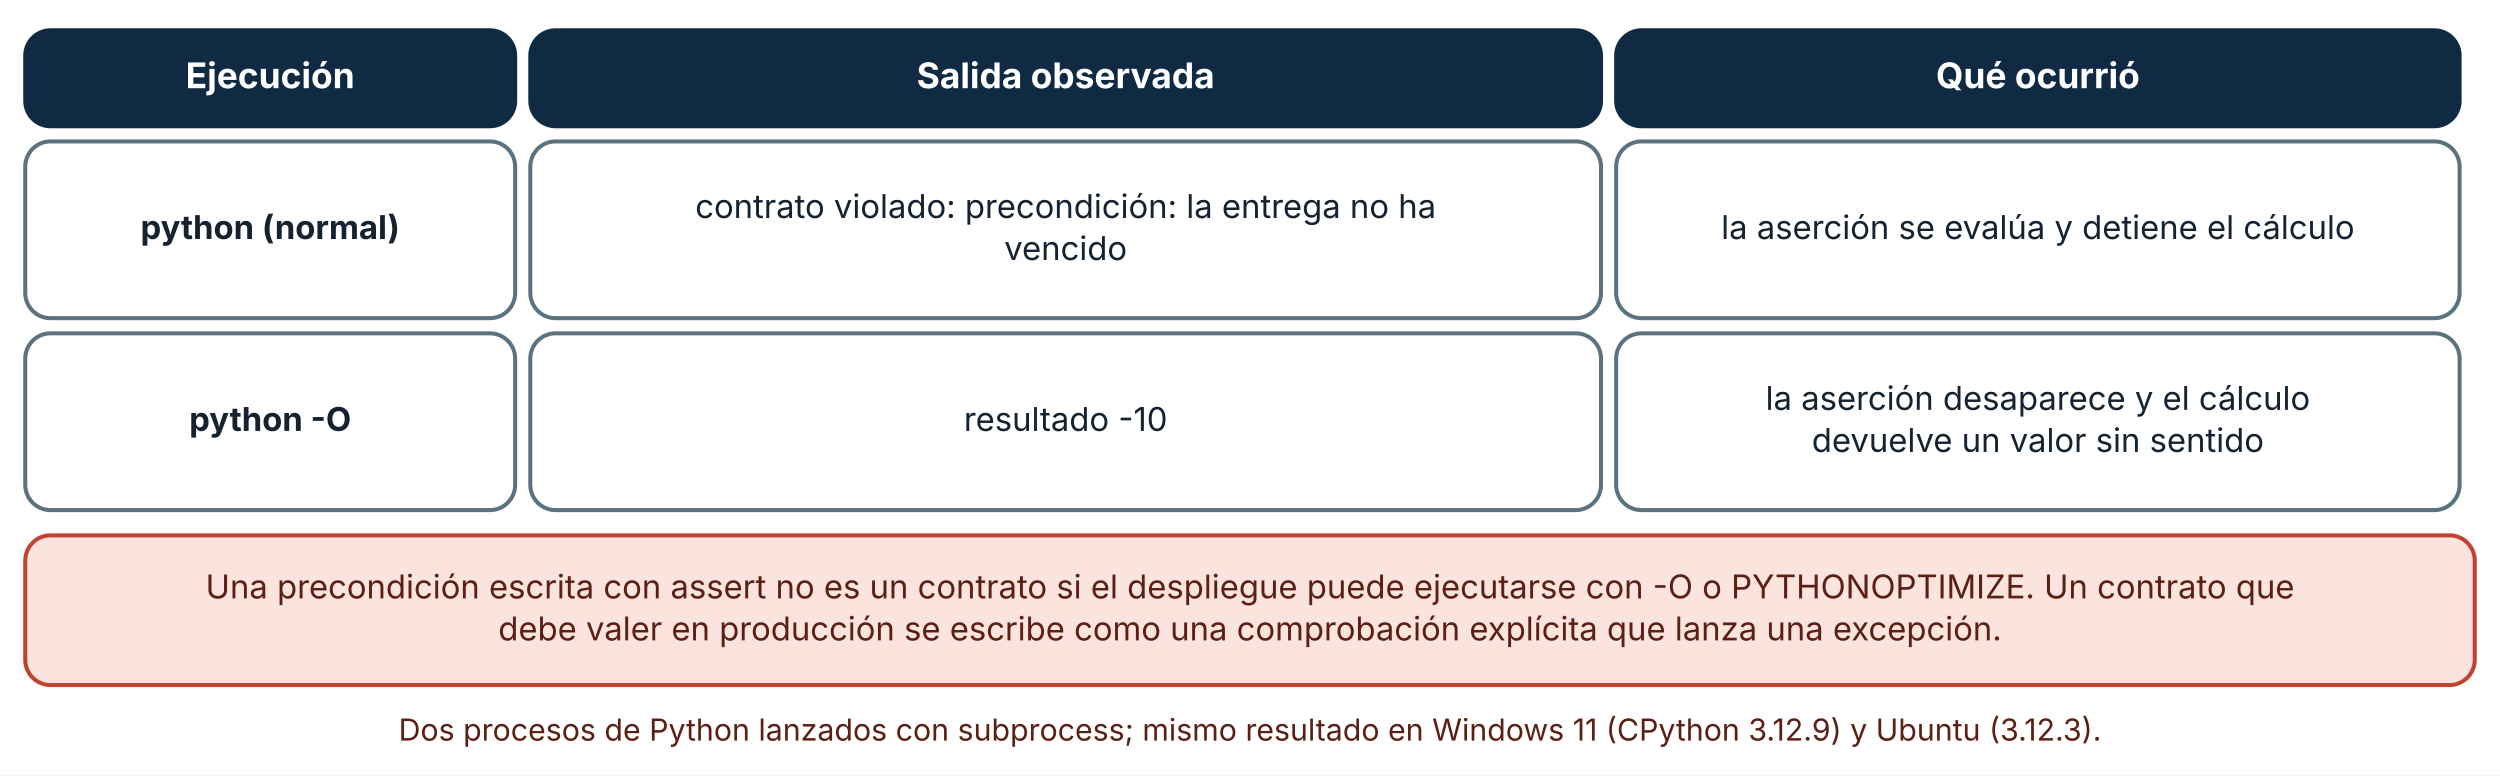
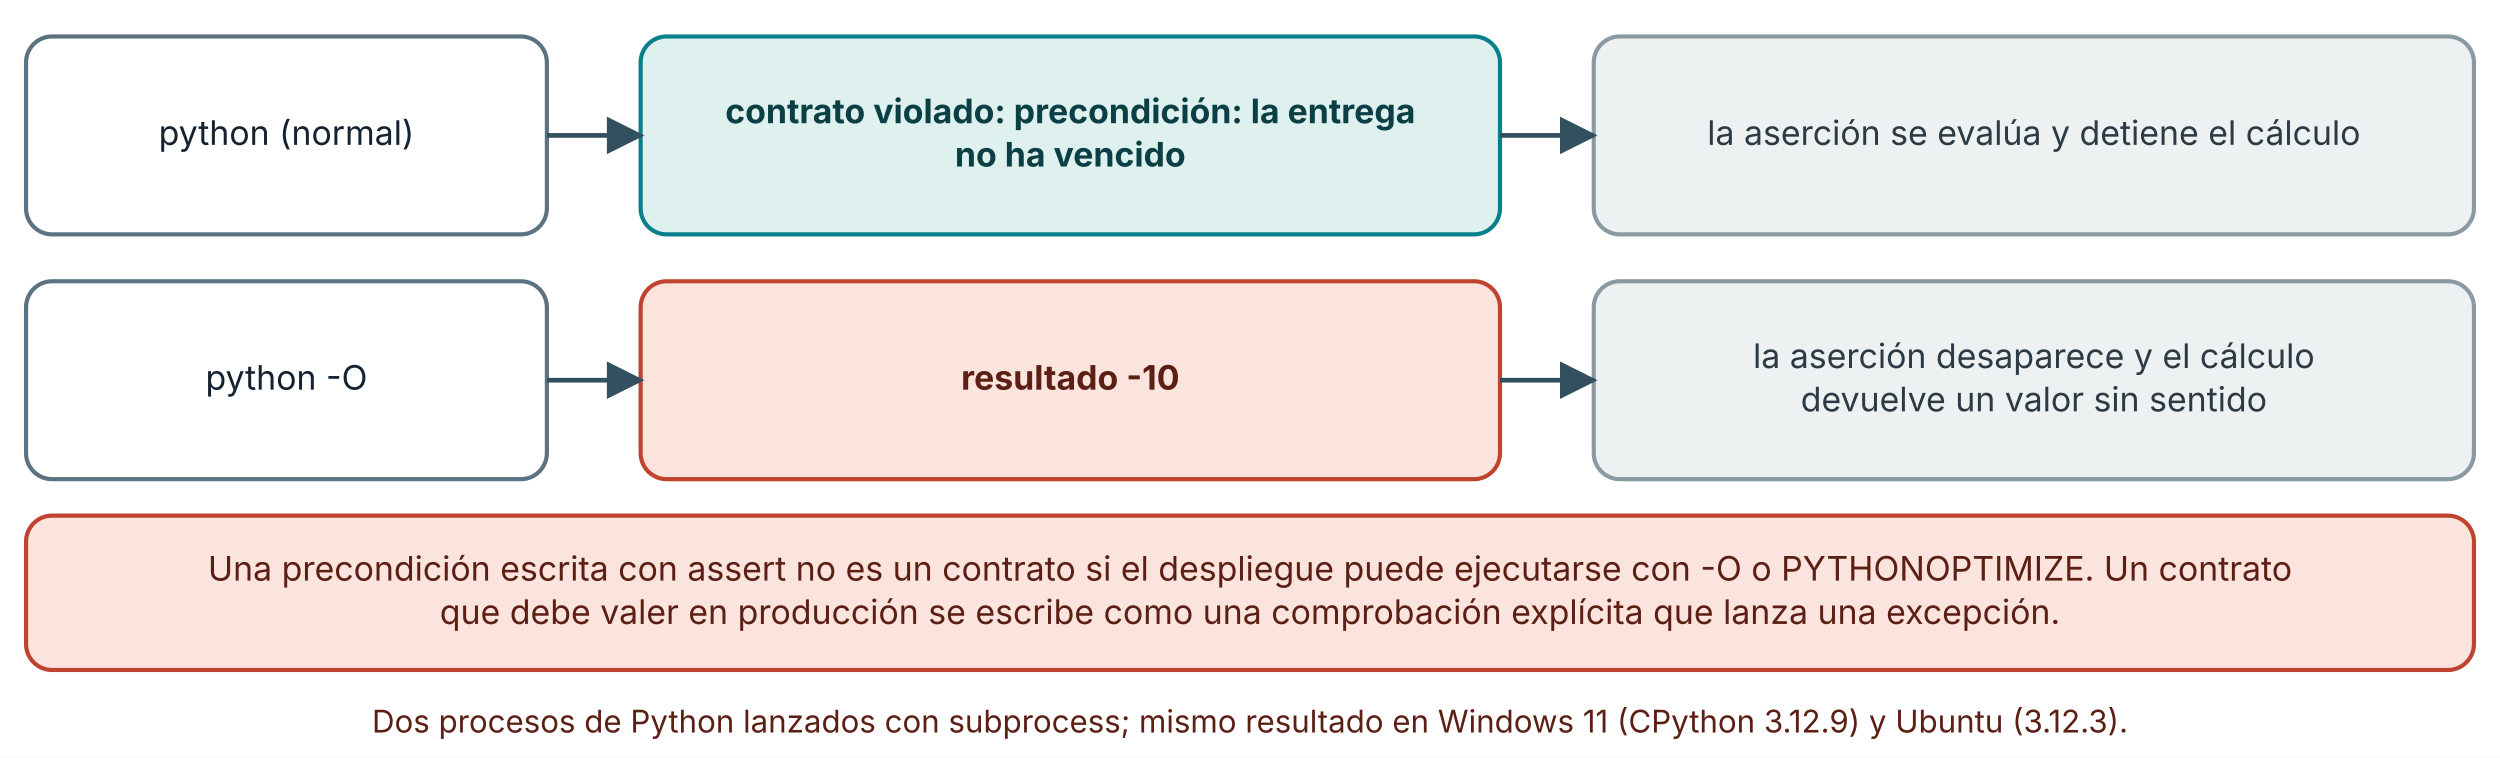
- <svg xmlns="http://www.w3.org/2000/svg" viewBox="0 0 990 307" width="990" height="307" role="img" aria-labelledby="t d" font-family="Inter, 'Segoe UI', system-ui, -apple-system, sans-serif">
+ <svg xmlns="http://www.w3.org/2000/svg" viewBox="0 0 960 291" width="960" height="291" role="img" aria-labelledby="t d" font-family="Inter, 'Segoe UI', system-ui, -apple-system, sans-serif">
  <defs>
    <marker id="arrow" viewBox="0 0 10 10" refX="9" refY="5" markerWidth="8" markerHeight="8" orient="auto-start-reverse">
      <path d="M0,0 L10,5 L0,10 z" fill="#32505f" />
    </marker>
    <marker id="arrow-coral" viewBox="0 0 10 10" refX="9" refY="5" markerWidth="8" markerHeight="8" orient="auto-start-reverse">
      <path d="M0,0 L10,5 L0,10 z" fill="#c0432f" />
    </marker>
  </defs>
-   <rect width="990" height="307" fill="#ffffff" />
-   <rect x="10" y="12" width="194" height="38" rx="10" fill="#102a43" stroke="#102a43" stroke-width="1.6" />
-   <text x="107" y="34.92" font-size="14" text-anchor="middle" font-weight="700" fill="#ffffff">
-     <tspan x="107" dy="0">Ejecución</tspan>
+   <rect width="960" height="291" fill="#ffffff" />
+   <rect x="10" y="14" width="200" height="76" rx="10" fill="#ffffff" stroke="#5b7280" stroke-width="1.6" />
+   <text x="110" y="55.64" font-size="13" text-anchor="middle" font-weight="400" fill="#142231">
+     <tspan x="110" dy="0">python (normal)</tspan>
  </text>
-   <rect x="210" y="12" width="424" height="38" rx="10" fill="#102a43" stroke="#102a43" stroke-width="1.6" />
-   <text x="422" y="34.92" font-size="14" text-anchor="middle" font-weight="700" fill="#ffffff">
-     <tspan x="422" dy="0">Salida observada</tspan>
+   <rect x="246" y="14" width="330" height="76" rx="10" fill="#dff1ee" stroke="#087f8c" stroke-width="1.6" />
+   <text x="411" y="47.32" font-size="13" text-anchor="middle" font-weight="700" fill="#0b3f45">
+     <tspan x="411" dy="0">contrato violado: precondición: la entrega</tspan>
  </text>
-   <rect x="640" y="12" width="334" height="38" rx="10" fill="#102a43" stroke="#102a43" stroke-width="1.6" />
-   <text x="807" y="34.92" font-size="14" text-anchor="middle" font-weight="700" fill="#ffffff">
-     <tspan x="807" dy="0">Qué ocurrió</tspan>
+   <text x="411" y="63.96" font-size="13" text-anchor="middle" font-weight="700" fill="#0b3f45">
+     <tspan x="411" dy="0">no ha vencido</tspan>
  </text>
-   <rect x="10" y="56" width="194" height="70" rx="10" fill="#ffffff" stroke="#5b7280" stroke-width="1.6" />
-   <text x="107" y="94.64" font-size="13" text-anchor="middle" font-weight="700" fill="#142231">
-     <tspan x="107" dy="0">python (normal)</tspan>
+   <rect x="612" y="14" width="338" height="76" rx="10" fill="#eef1f2" stroke="#8a9aa3" stroke-width="1.6" />
+   <text x="781" y="55.64" font-size="13" text-anchor="middle" font-weight="400" fill="#2b3a44">
+     <tspan x="781" dy="0">la aserción se evalúa y detiene el cálculo</tspan>
  </text>
-   <rect x="210" y="56" width="424" height="70" rx="10" fill="#ffffff" stroke="#5b7280" stroke-width="1.6" />
-   <text x="422" y="86.32" font-size="13" text-anchor="middle" font-weight="400" fill="#142231">
-     <tspan x="422" dy="0">contrato violado: precondición: la entrega no ha</tspan>
+   <polyline points="210,52 246,52" fill="none" stroke="#32505f" stroke-width="1.8" marker-end="url(#arrow)" />
+   <polyline points="576,52 612,52" fill="none" stroke="#32505f" stroke-width="1.8" marker-end="url(#arrow)" />
+   <rect x="10" y="108" width="200" height="76" rx="10" fill="#ffffff" stroke="#5b7280" stroke-width="1.6" />
+   <text x="110" y="149.64" font-size="13" text-anchor="middle" font-weight="400" fill="#142231">
+     <tspan x="110" dy="0">python -O</tspan>
  </text>
-   <text x="422" y="102.96" font-size="13" text-anchor="middle" font-weight="400" fill="#142231">
-     <tspan x="422" dy="0">vencido</tspan>
+   <rect x="246" y="108" width="330" height="76" rx="10" fill="#fbe4de" stroke="#c0432f" stroke-width="1.6" />
+   <text x="411" y="149.64" font-size="13" text-anchor="middle" font-weight="700" fill="#5c1f14">
+     <tspan x="411" dy="0">resultado -10</tspan>
  </text>
-   <rect x="640" y="56" width="334" height="70" rx="10" fill="#ffffff" stroke="#5b7280" stroke-width="1.6" />
-   <text x="807" y="94.64" font-size="13" text-anchor="middle" font-weight="400" fill="#142231">
-     <tspan x="807" dy="0">la aserción se evalúa y detiene el cálculo</tspan>
+   <rect x="612" y="108" width="338" height="76" rx="10" fill="#eef1f2" stroke="#8a9aa3" stroke-width="1.6" />
+   <text x="781" y="141.32" font-size="13" text-anchor="middle" font-weight="400" fill="#2b3a44">
+     <tspan x="781" dy="0">la aserción desaparece y el cálculo</tspan>
  </text>
-   <rect x="10" y="132" width="194" height="70" rx="10" fill="#ffffff" stroke="#5b7280" stroke-width="1.6" />
-   <text x="107" y="170.64" font-size="13" text-anchor="middle" font-weight="700" fill="#142231">
-     <tspan x="107" dy="0">python -O</tspan>
+   <text x="781" y="157.96" font-size="13" text-anchor="middle" font-weight="400" fill="#2b3a44">
+     <tspan x="781" dy="0">devuelve un valor sin sentido</tspan>
  </text>
-   <rect x="210" y="132" width="424" height="70" rx="10" fill="#ffffff" stroke="#5b7280" stroke-width="1.6" />
-   <text x="422" y="170.64" font-size="13" text-anchor="middle" font-weight="400" fill="#142231">
-     <tspan x="422" dy="0">resultado -10</tspan>
+   <polyline points="210,146 246,146" fill="none" stroke="#32505f" stroke-width="1.8" marker-end="url(#arrow)" />
+   <polyline points="576,146 612,146" fill="none" stroke="#32505f" stroke-width="1.8" marker-end="url(#arrow)" />
+   <rect x="10" y="198" width="940" height="59.28" rx="10" fill="#fbe4de" stroke="#c0432f" stroke-width="1.6" />
+   <text x="480" y="222.96" font-size="13" text-anchor="middle" font-weight="400" fill="#5c1f14">
+     <tspan x="480" dy="0">Una precondición escrita con assert no es un contrato si el despliegue puede ejecutarse con -O o PYTHONOPTIMIZE. Un contrato</tspan>
  </text>
-   <rect x="640" y="132" width="334" height="70" rx="10" fill="#ffffff" stroke="#5b7280" stroke-width="1.6" />
-   <text x="807" y="162.32" font-size="13" text-anchor="middle" font-weight="400" fill="#142231">
-     <tspan x="807" dy="0">la aserción desaparece y el cálculo</tspan>
+   <text x="480" y="239.6" font-size="13" text-anchor="middle" font-weight="400" fill="#5c1f14">
+     <tspan x="480" dy="0">que debe valer en producción se escribe como una comprobación explícita que lanza una excepción.</tspan>
  </text>
-   <text x="807" y="178.96" font-size="13" text-anchor="middle" font-weight="400" fill="#142231">
-     <tspan x="807" dy="0">devuelve un valor sin sentido</tspan>
-   </text>
-   <rect x="10" y="212" width="970" height="59.28" rx="10" fill="#fbe4de" stroke="#c0432f" stroke-width="1.6" />
-   <text x="495" y="236.96" font-size="13" text-anchor="middle" font-weight="400" fill="#5c1f14">
-     <tspan x="495" dy="0">Una precondición escrita con assert no es un contrato si el despliegue puede ejecutarse con -O o PYTHONOPTIMIZE. Un contrato que</tspan>
-   </text>
-   <text x="495" y="253.6" font-size="13" text-anchor="middle" font-weight="400" fill="#5c1f14">
-     <tspan x="495" dy="0">debe valer en producción se escribe como una comprobación explícita que lanza una excepción.</tspan>
-   </text>
-   <text x="495" y="293.28" font-size="12" text-anchor="middle" font-weight="400" fill="#5c1f14">
-     <tspan x="495" dy="0">Dos procesos de Python lanzados con subprocess; mismo resultado en Windows 11 (CPython 3.12.9) y Ubuntu (3.12.3).</tspan>
+   <text x="480" y="281.28" font-size="12" text-anchor="middle" font-weight="400" fill="#5c1f14">
+     <tspan x="480" dy="0">Dos procesos de Python lanzados con subprocess; mismo resultado en Windows 11 (CPython 3.12.9) y Ubuntu (3.12.3).</tspan>
  </text>
</svg>
